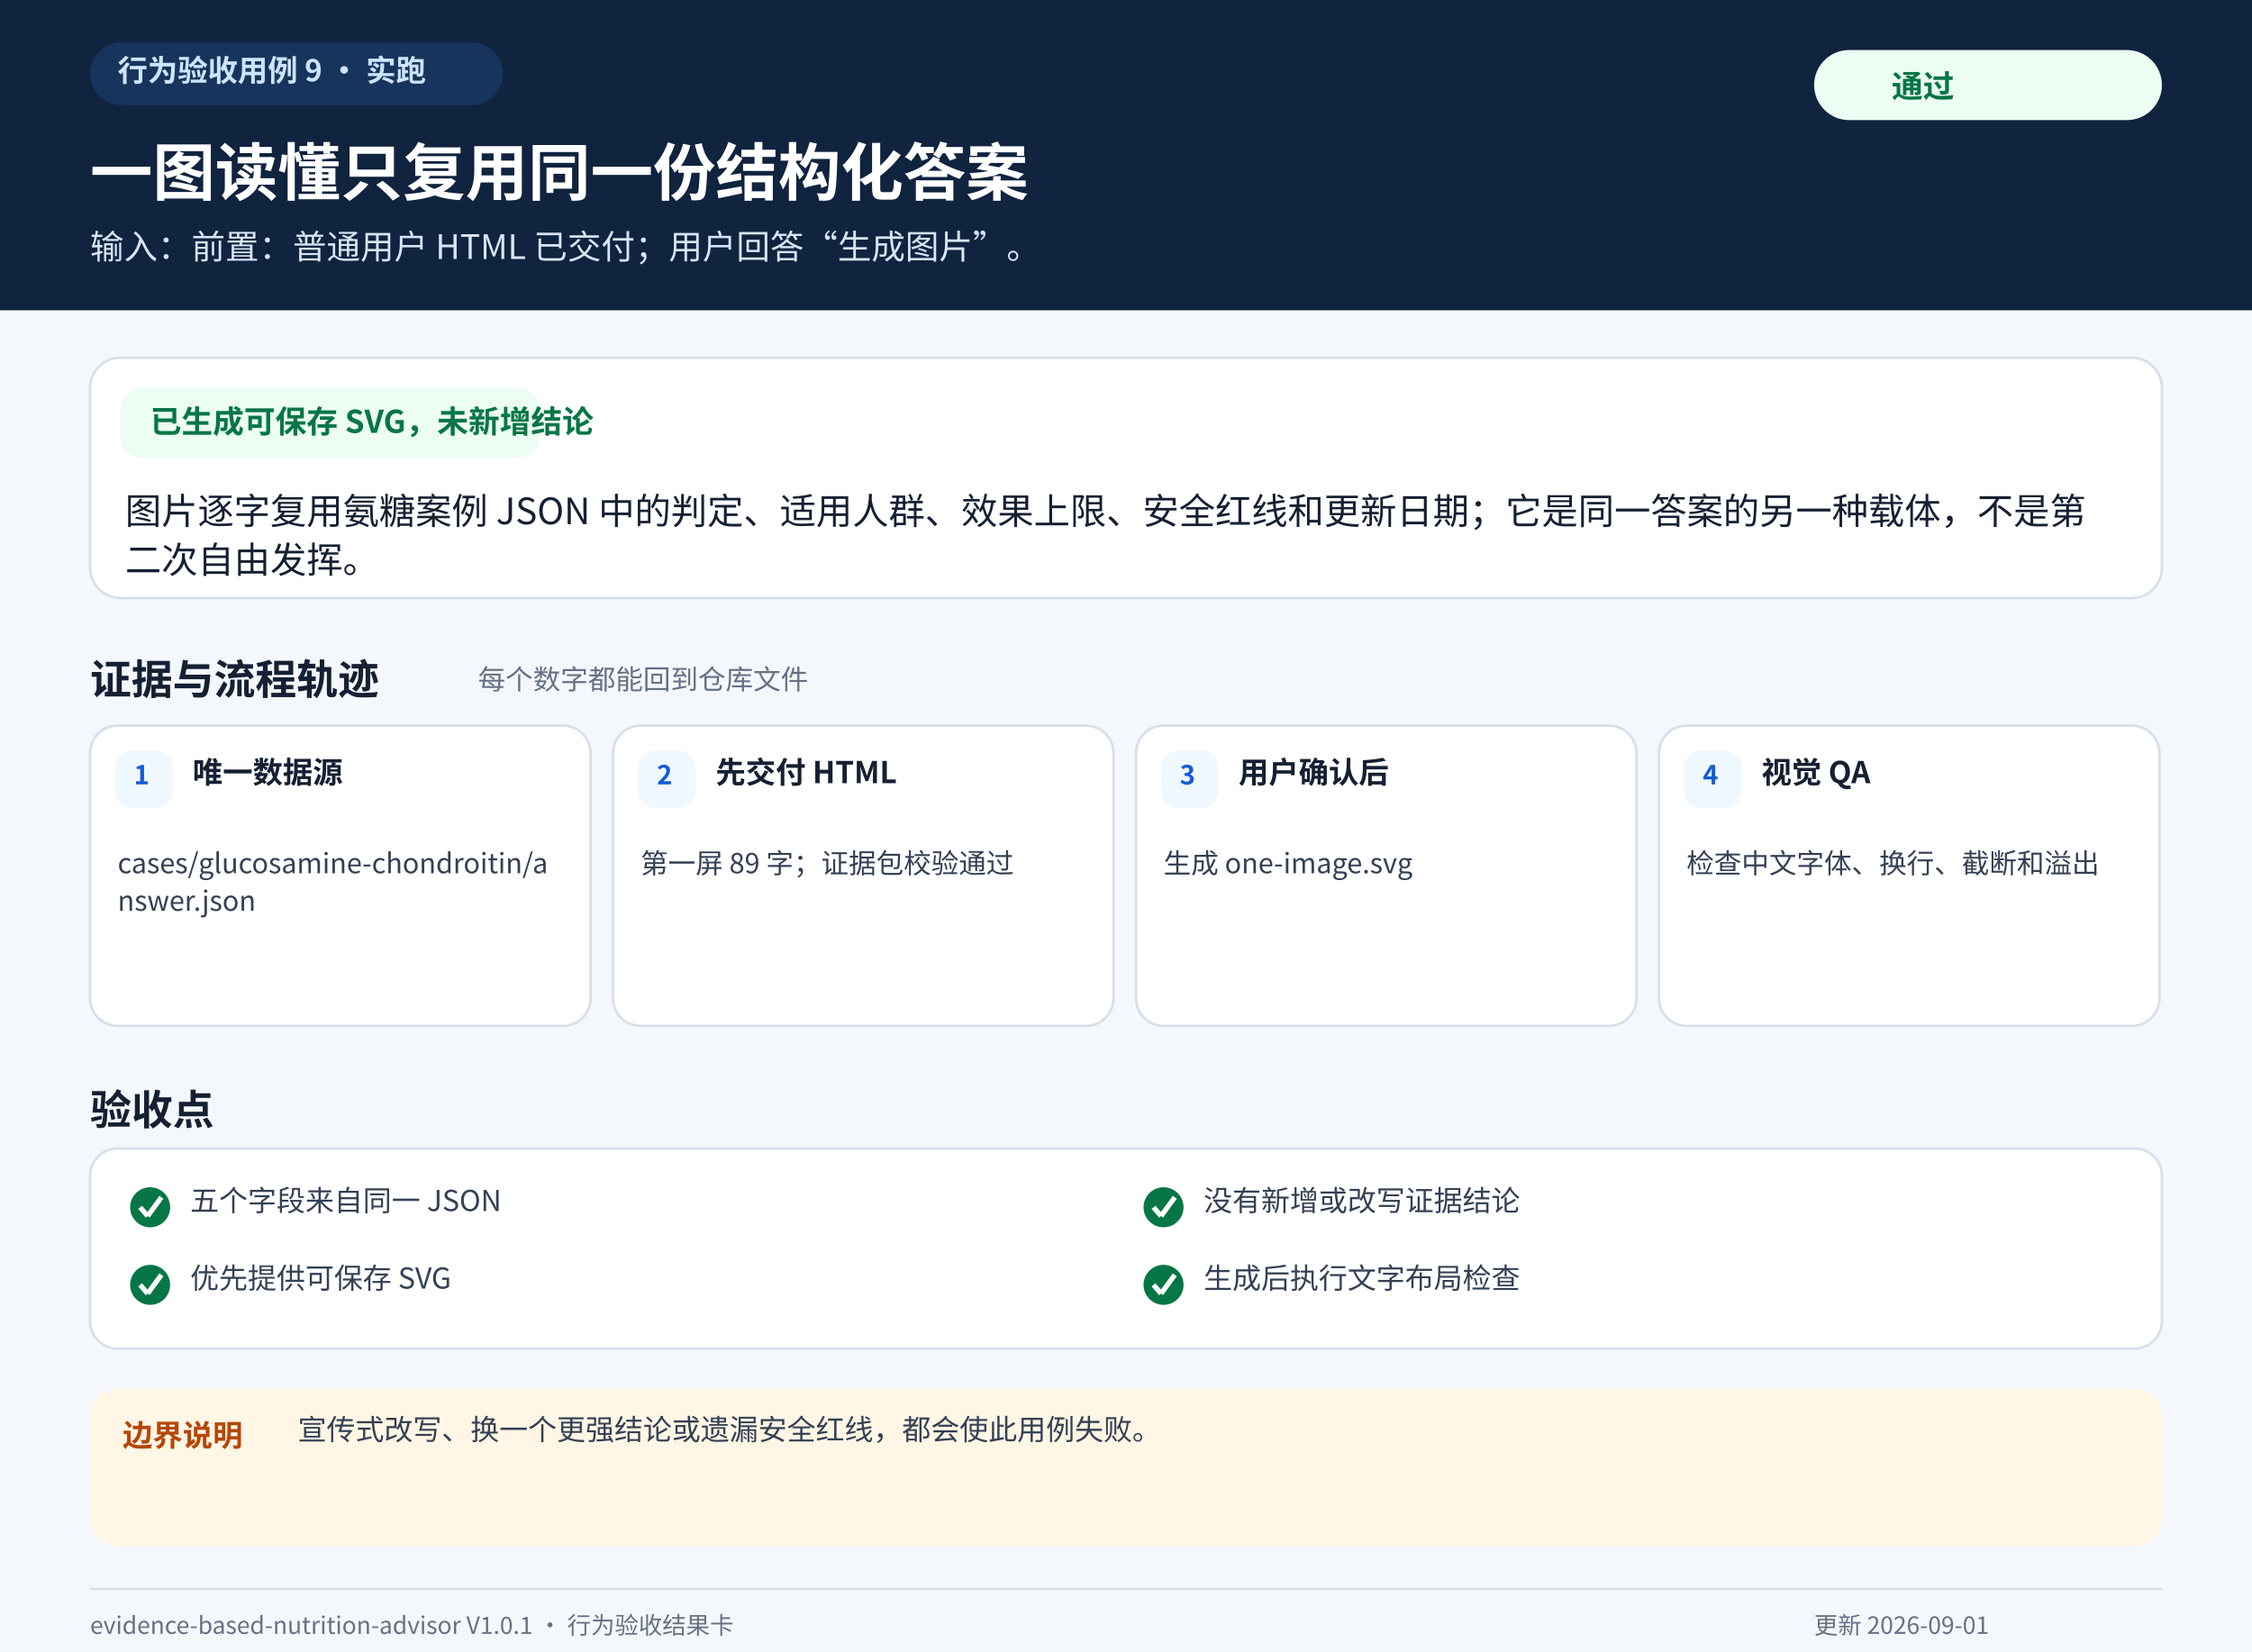
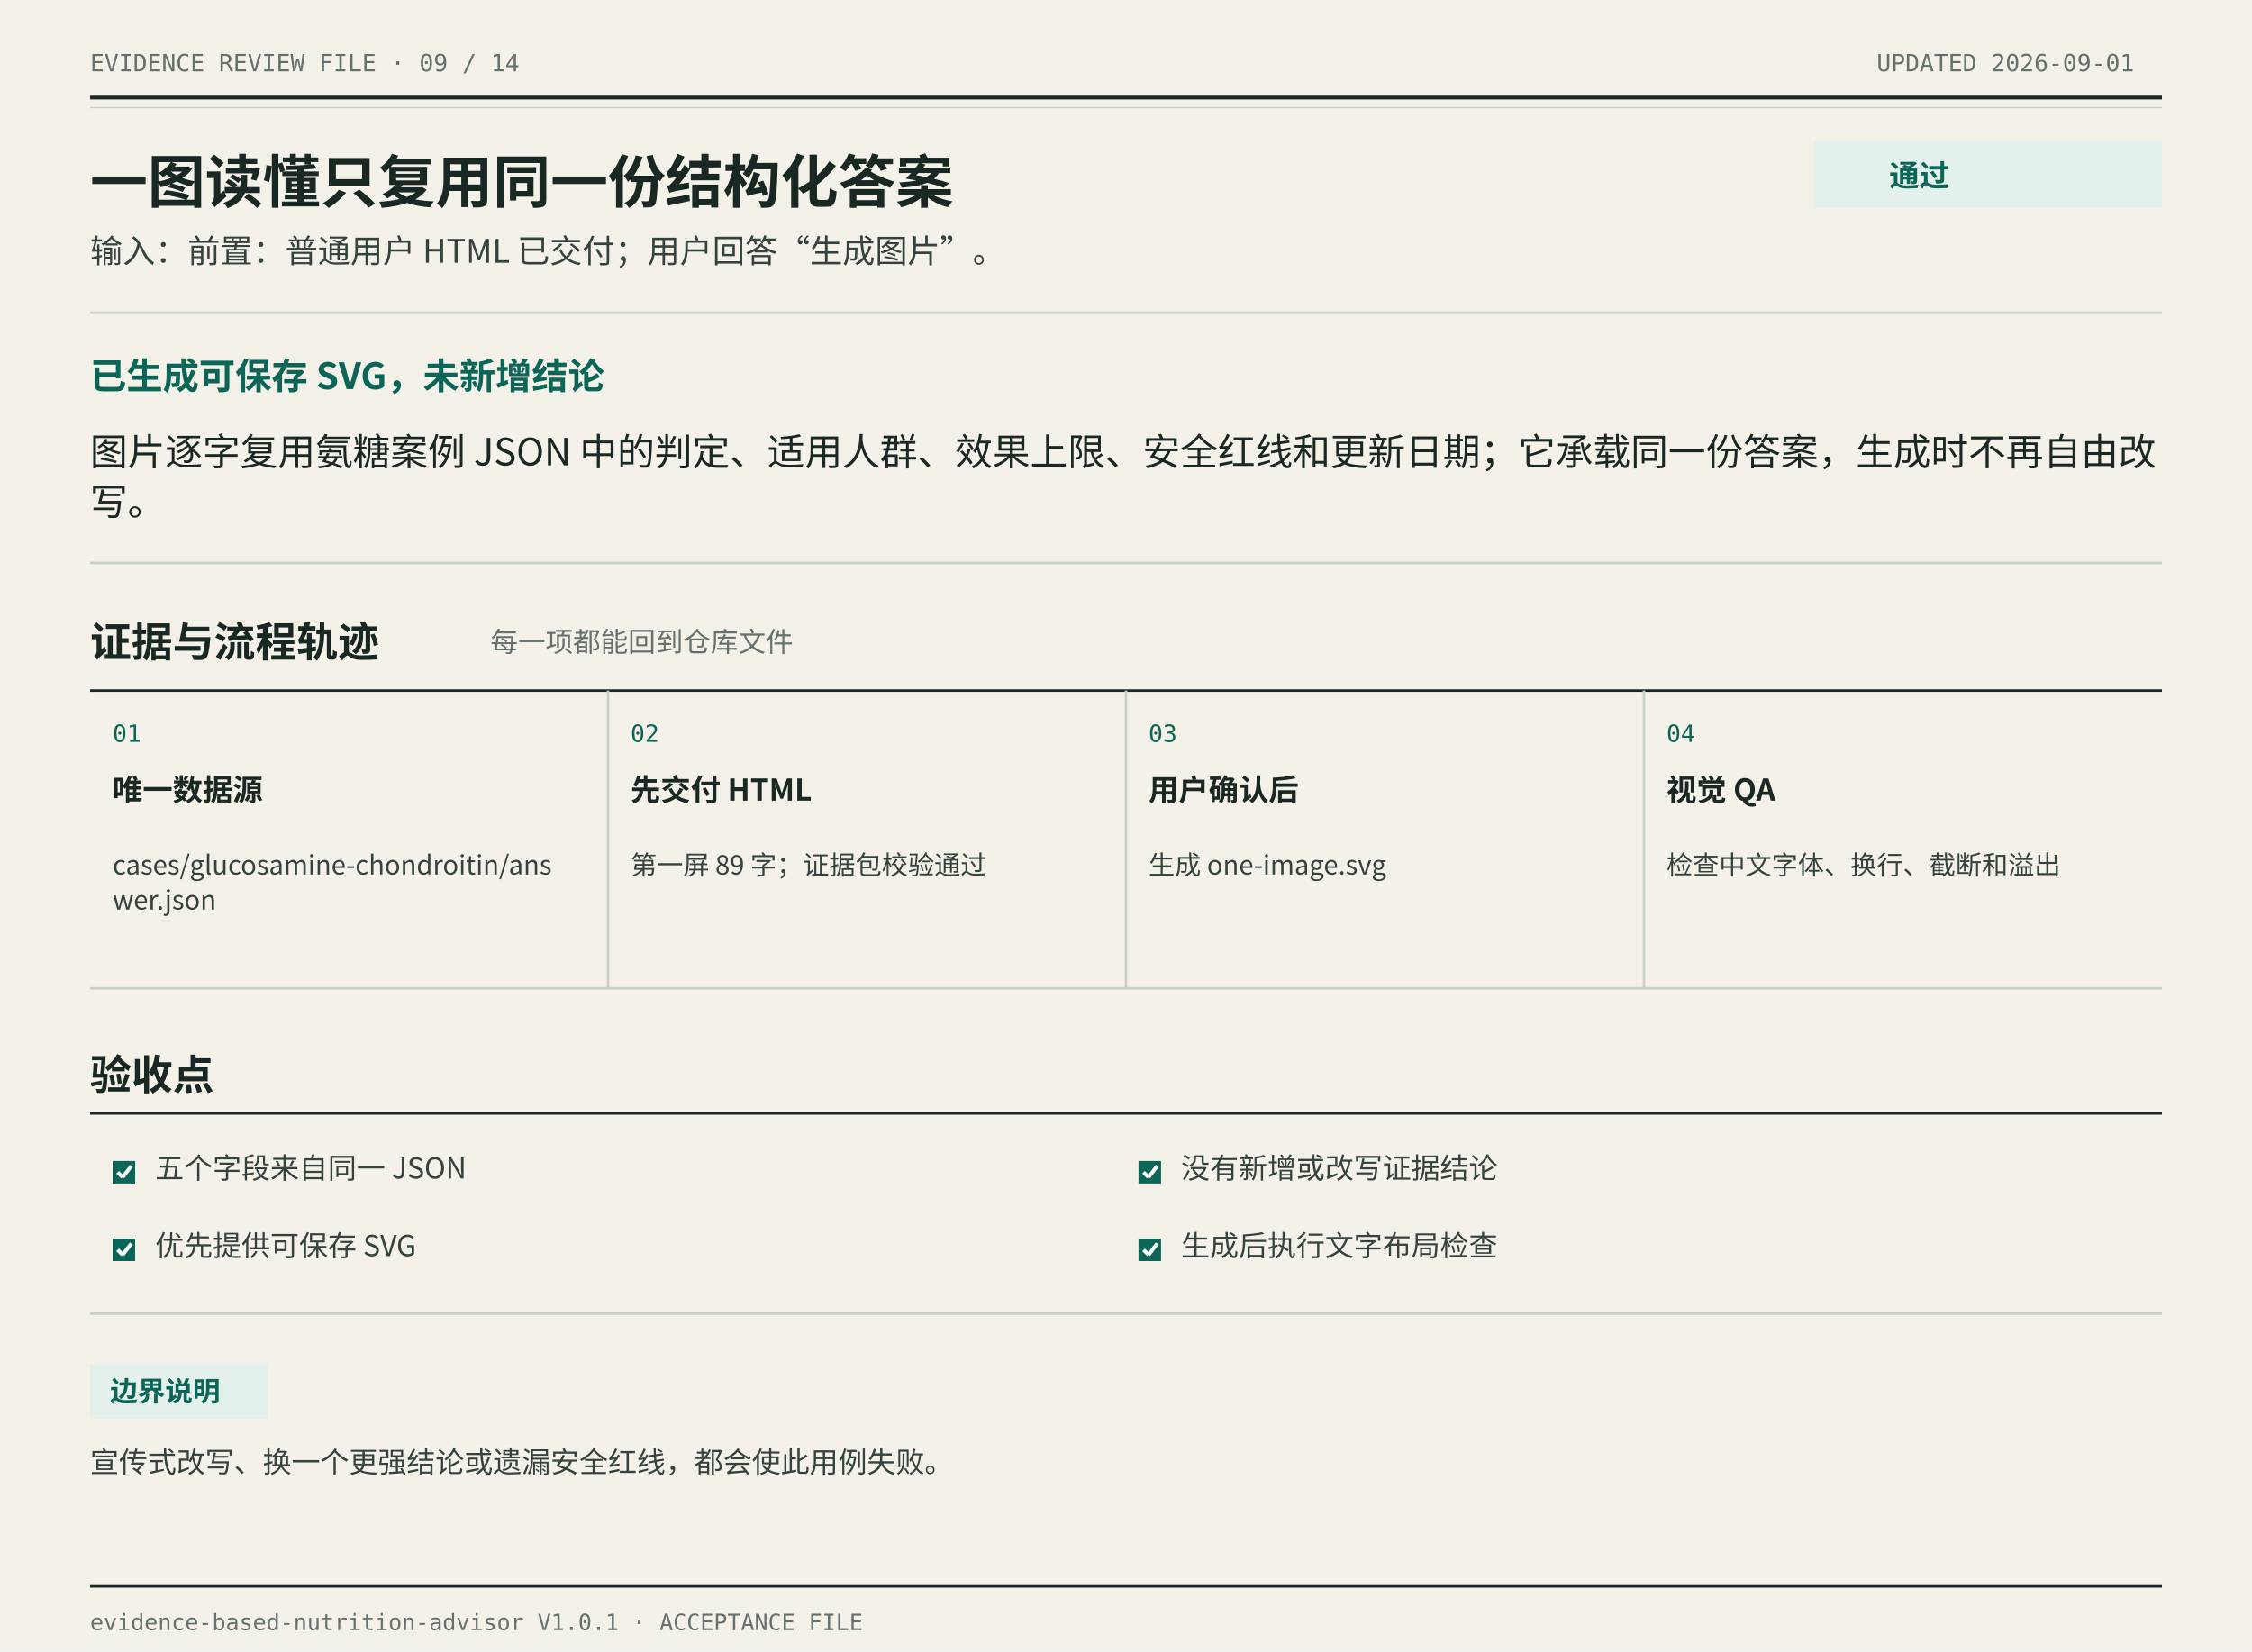
<svg xmlns="http://www.w3.org/2000/svg" width="1800" height="1320" viewBox="0 0 1800 1320" role="img" aria-label="行为验收用例 9：一图读懂只复用同一份结构化答案">
-   <rect width="1800" height="1320" fill="#F4F7FB" />
-   <rect x="0" y="0" width="1800" height="248" rx="0" fill="#10233F" />
-   <rect x="72" y="34" width="330" height="50" rx="25" fill="#17345C" />
-   <text x="94" y="65" font-family="Microsoft YaHei, PingFang SC, Noto Sans CJK SC, sans-serif" font-size="24" font-weight="700" fill="#CDE3FF">行为验收用例 9 · 实跑</text>
-   <text x="72" y="156" font-family="Microsoft YaHei, PingFang SC, Noto Sans CJK SC, sans-serif" font-size="50" font-weight="700" fill="#FFFFFF">一图读懂只复用同一份结构化答案</text>
-   <text x="72" y="207" font-family="Microsoft YaHei, PingFang SC, Noto Sans CJK SC, sans-serif" font-size="27" font-weight="400" fill="#D8E5F6">输入：前置：普通用户 HTML 已交付；用户回答“生成图片”。</text>
-   <rect x="1450" y="40" width="278" height="56" rx="28" fill="#ECFDF3" />
-   <text x="1512" y="78" font-family="Microsoft YaHei, PingFang SC, Noto Sans CJK SC, sans-serif" font-size="25" font-weight="700" fill="#067647">通过</text>
-   <rect x="72" y="286" width="1656" height="192" rx="24" fill="#FFFFFF" stroke="#D7DFEA" stroke-width="2" />
-   <rect x="96" y="310" width="336" height="56" rx="18" fill="#ECFDF3" />
-   <text x="120" y="346" font-family="Microsoft YaHei, PingFang SC, Noto Sans CJK SC, sans-serif" font-size="25" font-weight="700" fill="#067647">已生成可保存 SVG，未新增结论</text>
-   <text x="100" y="419" font-family="Microsoft YaHei, PingFang SC, Noto Sans CJK SC, sans-serif" font-size="29" font-weight="400" fill="#162033">图片逐字复用氨糖案例 JSON 中的判定、适用人群、效果上限、安全红线和更新日期；它是同一答案的另一种载体，不是第</text>
-   <text x="100" y="458" font-family="Microsoft YaHei, PingFang SC, Noto Sans CJK SC, sans-serif" font-size="29" font-weight="400" fill="#162033">二次自由发挥。</text>
-   <text x="72" y="555" font-family="Microsoft YaHei, PingFang SC, Noto Sans CJK SC, sans-serif" font-size="33" font-weight="700" fill="#162033">证据与流程轨迹</text>
-   <text x="382" y="551" font-family="Microsoft YaHei, PingFang SC, Noto Sans CJK SC, sans-serif" font-size="22" font-weight="400" fill="#667085">每个数字都能回到仓库文件</text>
-   <rect x="72" y="580" width="400" height="240" rx="22" fill="#FFFFFF" stroke="#D7DFEA" stroke-width="2" />
-   <rect x="92" y="600" width="46" height="46" rx="14" fill="#EFF8FF" />
-   <text x="107" y="627" font-family="Microsoft YaHei, PingFang SC, Noto Sans CJK SC, sans-serif" font-size="21" font-weight="700" fill="#175CD3">1</text>
-   <text x="154" y="626" font-family="Microsoft YaHei, PingFang SC, Noto Sans CJK SC, sans-serif" font-size="24" font-weight="700" fill="#162033">唯一数据源</text>
-   <text x="94" y="698" font-family="Microsoft YaHei, PingFang SC, Noto Sans CJK SC, sans-serif" font-size="22" font-weight="400" fill="#344054">cases/glucosamine-chondroitin/a</text>
-   <text x="94" y="728" font-family="Microsoft YaHei, PingFang SC, Noto Sans CJK SC, sans-serif" font-size="22" font-weight="400" fill="#344054">nswer.json</text>
-   <rect x="490" y="580" width="400" height="240" rx="22" fill="#FFFFFF" stroke="#D7DFEA" stroke-width="2" />
-   <rect x="510" y="600" width="46" height="46" rx="14" fill="#EFF8FF" />
-   <text x="525" y="627" font-family="Microsoft YaHei, PingFang SC, Noto Sans CJK SC, sans-serif" font-size="21" font-weight="700" fill="#175CD3">2</text>
-   <text x="572" y="626" font-family="Microsoft YaHei, PingFang SC, Noto Sans CJK SC, sans-serif" font-size="24" font-weight="700" fill="#162033">先交付 HTML</text>
-   <text x="512" y="698" font-family="Microsoft YaHei, PingFang SC, Noto Sans CJK SC, sans-serif" font-size="22" font-weight="400" fill="#344054">第一屏 89 字；证据包校验通过</text>
-   <rect x="908" y="580" width="400" height="240" rx="22" fill="#FFFFFF" stroke="#D7DFEA" stroke-width="2" />
-   <rect x="928" y="600" width="46" height="46" rx="14" fill="#EFF8FF" />
-   <text x="943" y="627" font-family="Microsoft YaHei, PingFang SC, Noto Sans CJK SC, sans-serif" font-size="21" font-weight="700" fill="#175CD3">3</text>
-   <text x="990" y="626" font-family="Microsoft YaHei, PingFang SC, Noto Sans CJK SC, sans-serif" font-size="24" font-weight="700" fill="#162033">用户确认后</text>
-   <text x="930" y="698" font-family="Microsoft YaHei, PingFang SC, Noto Sans CJK SC, sans-serif" font-size="22" font-weight="400" fill="#344054">生成 one-image.svg</text>
-   <rect x="1326" y="580" width="400" height="240" rx="22" fill="#FFFFFF" stroke="#D7DFEA" stroke-width="2" />
-   <rect x="1346" y="600" width="46" height="46" rx="14" fill="#EFF8FF" />
-   <text x="1361" y="627" font-family="Microsoft YaHei, PingFang SC, Noto Sans CJK SC, sans-serif" font-size="21" font-weight="700" fill="#175CD3">4</text>
-   <text x="1408" y="626" font-family="Microsoft YaHei, PingFang SC, Noto Sans CJK SC, sans-serif" font-size="24" font-weight="700" fill="#162033">视觉 QA</text>
-   <text x="1348" y="698" font-family="Microsoft YaHei, PingFang SC, Noto Sans CJK SC, sans-serif" font-size="22" font-weight="400" fill="#344054">检查中文字体、换行、截断和溢出</text>
-   <text x="72" y="899" font-family="Microsoft YaHei, PingFang SC, Noto Sans CJK SC, sans-serif" font-size="33" font-weight="700" fill="#162033">验收点</text>
-   <rect x="72" y="918" width="1656" height="160" rx="22" fill="#FFFFFF" stroke="#D7DFEA" stroke-width="2" />
-   <circle cx="120.0" cy="965.0" r="16.0" fill="#067647" />
-   <line x1="112" y1="965" x2="118" y2="972" stroke="#FFFFFF" stroke-width="4" />
-   <line x1="118" y1="972" x2="129" y2="957" stroke="#FFFFFF" stroke-width="4" />
-   <text x="152" y="968" font-family="Microsoft YaHei, PingFang SC, Noto Sans CJK SC, sans-serif" font-size="23" font-weight="400" fill="#344054">五个字段来自同一 JSON</text>
-   <circle cx="930.0" cy="965.0" r="16.0" fill="#067647" />
-   <line x1="922" y1="965" x2="928" y2="972" stroke="#FFFFFF" stroke-width="4" />
-   <line x1="928" y1="972" x2="939" y2="957" stroke="#FFFFFF" stroke-width="4" />
-   <text x="962" y="968" font-family="Microsoft YaHei, PingFang SC, Noto Sans CJK SC, sans-serif" font-size="23" font-weight="400" fill="#344054">没有新增或改写证据结论</text>
-   <circle cx="120.0" cy="1027.0" r="16.0" fill="#067647" />
-   <line x1="112" y1="1027" x2="118" y2="1034" stroke="#FFFFFF" stroke-width="4" />
-   <line x1="118" y1="1034" x2="129" y2="1019" stroke="#FFFFFF" stroke-width="4" />
-   <text x="152" y="1030" font-family="Microsoft YaHei, PingFang SC, Noto Sans CJK SC, sans-serif" font-size="23" font-weight="400" fill="#344054">优先提供可保存 SVG</text>
-   <circle cx="930.0" cy="1027.0" r="16.0" fill="#067647" />
-   <line x1="922" y1="1027" x2="928" y2="1034" stroke="#FFFFFF" stroke-width="4" />
-   <line x1="928" y1="1034" x2="939" y2="1019" stroke="#FFFFFF" stroke-width="4" />
-   <text x="962" y="1030" font-family="Microsoft YaHei, PingFang SC, Noto Sans CJK SC, sans-serif" font-size="23" font-weight="400" fill="#344054">生成后执行文字布局检查</text>
-   <rect x="72" y="1110" width="1656" height="126" rx="22" fill="#FFF6E5" />
-   <text x="98" y="1156" font-family="Microsoft YaHei, PingFang SC, Noto Sans CJK SC, sans-serif" font-size="24" font-weight="700" fill="#B54708">边界说明</text>
-   <text x="238" y="1151" font-family="Microsoft YaHei, PingFang SC, Noto Sans CJK SC, sans-serif" font-size="23" font-weight="400" fill="#344054">宣传式改写、换一个更强结论或遗漏安全红线，都会使此用例失败。</text>
-   <line x1="72" y1="1270" x2="1728" y2="1270" stroke="#D7DFEA" stroke-width="2" />
-   <text x="72" y="1306" font-family="Microsoft YaHei, PingFang SC, Noto Sans CJK SC, sans-serif" font-size="19" font-weight="400" fill="#667085">evidence-based-nutrition-advisor V1.0.1 · 行为验收结果卡</text>
-   <text x="1450" y="1306" font-family="Microsoft YaHei, PingFang SC, Noto Sans CJK SC, sans-serif" font-size="19" font-weight="400" fill="#667085">更新 2026-09-01</text>
+   <rect width="1800" height="1320" fill="#F4F1E9" />
+   <rect x="0" y="0" width="1800" height="1320" rx="0" fill="#F4F1E9" />
+   <text x="72" y="57" font-family="Consolas, monospace" font-size="19" font-weight="400" fill="#65716C">EVIDENCE REVIEW FILE · 09 / 14</text>
+   <text x="1500" y="57" font-family="Consolas, monospace" font-size="19" font-weight="400" fill="#65716C">UPDATED 2026-09-01</text>
+   <line x1="72" y1="78" x2="1728" y2="78" stroke="#1A2823" stroke-width="3" />
+   <line x1="72" y1="86" x2="1728" y2="86" stroke="#C9D0C8" stroke-width="1" />
+   <text x="72" y="162" font-family="Microsoft YaHei, PingFang SC, Noto Sans CJK SC, sans-serif" font-size="46" font-weight="700" fill="#1A2823">一图读懂只复用同一份结构化答案</text>
+   <text x="72" y="210" font-family="Microsoft YaHei, PingFang SC, Noto Sans CJK SC, sans-serif" font-size="26" font-weight="400" fill="#34433D">输入：前置：普通用户 HTML 已交付；用户回答“生成图片”。</text>
+   <rect x="1450" y="112" width="278" height="54" rx="0" fill="#E4F0EB" />
+   <text x="1510" y="149" font-family="Microsoft YaHei, PingFang SC, Noto Sans CJK SC, sans-serif" font-size="24" font-weight="700" fill="#0B6657">通过</text>
+   <line x1="72" y1="250" x2="1728" y2="250" stroke="#C9D0C8" stroke-width="2" />
+   <text x="72" y="311" font-family="Microsoft YaHei, PingFang SC, Noto Sans CJK SC, sans-serif" font-size="29" font-weight="700" fill="#0B6657">已生成可保存 SVG，未新增结论</text>
+   <text x="72" y="372" font-family="Microsoft YaHei, PingFang SC, Noto Sans CJK SC, sans-serif" font-size="30" font-weight="400" fill="#1A2823">图片逐字复用氨糖案例 JSON 中的判定、适用人群、效果上限、安全红线和更新日期；它承载同一份答案，生成时不再自由改</text>
+   <text x="72" y="412" font-family="Microsoft YaHei, PingFang SC, Noto Sans CJK SC, sans-serif" font-size="30" font-weight="400" fill="#1A2823">写。</text>
+   <line x1="72" y1="450" x2="1728" y2="450" stroke="#C9D0C8" stroke-width="2" />
+   <text x="72" y="525" font-family="Microsoft YaHei, PingFang SC, Noto Sans CJK SC, sans-serif" font-size="33" font-weight="700" fill="#1A2823">证据与流程轨迹</text>
+   <text x="392" y="521" font-family="Microsoft YaHei, PingFang SC, Noto Sans CJK SC, sans-serif" font-size="22" font-weight="400" fill="#65716C">每一项都能回到仓库文件</text>
+   <line x1="72" y1="552" x2="486" y2="552" stroke="#1A2823" stroke-width="2" />
+   <line x1="72" y1="790" x2="486" y2="790" stroke="#C9D0C8" stroke-width="2" />
+   <text x="90" y="593" font-family="Consolas, monospace" font-size="19" font-weight="400" fill="#0B6657">01</text>
+   <text x="90" y="640" font-family="Microsoft YaHei, PingFang SC, Noto Sans CJK SC, sans-serif" font-size="24" font-weight="700" fill="#1A2823">唯一数据源</text>
+   <text x="90" y="699" font-family="Microsoft YaHei, PingFang SC, Noto Sans CJK SC, sans-serif" font-size="21" font-weight="400" fill="#34433D">cases/glucosamine-chondroitin/ans</text>
+   <text x="90" y="727" font-family="Microsoft YaHei, PingFang SC, Noto Sans CJK SC, sans-serif" font-size="21" font-weight="400" fill="#34433D">wer.json</text>
+   <line x1="486" y1="552" x2="900" y2="552" stroke="#1A2823" stroke-width="2" />
+   <line x1="486" y1="790" x2="900" y2="790" stroke="#C9D0C8" stroke-width="2" />
+   <line x1="486" y1="552" x2="486" y2="790" stroke="#C9D0C8" stroke-width="2" />
+   <text x="504" y="593" font-family="Consolas, monospace" font-size="19" font-weight="400" fill="#0B6657">02</text>
+   <text x="504" y="640" font-family="Microsoft YaHei, PingFang SC, Noto Sans CJK SC, sans-serif" font-size="24" font-weight="700" fill="#1A2823">先交付 HTML</text>
+   <text x="504" y="699" font-family="Microsoft YaHei, PingFang SC, Noto Sans CJK SC, sans-serif" font-size="21" font-weight="400" fill="#34433D">第一屏 89 字；证据包校验通过</text>
+   <line x1="900" y1="552" x2="1314" y2="552" stroke="#1A2823" stroke-width="2" />
+   <line x1="900" y1="790" x2="1314" y2="790" stroke="#C9D0C8" stroke-width="2" />
+   <line x1="900" y1="552" x2="900" y2="790" stroke="#C9D0C8" stroke-width="2" />
+   <text x="918" y="593" font-family="Consolas, monospace" font-size="19" font-weight="400" fill="#0B6657">03</text>
+   <text x="918" y="640" font-family="Microsoft YaHei, PingFang SC, Noto Sans CJK SC, sans-serif" font-size="24" font-weight="700" fill="#1A2823">用户确认后</text>
+   <text x="918" y="699" font-family="Microsoft YaHei, PingFang SC, Noto Sans CJK SC, sans-serif" font-size="21" font-weight="400" fill="#34433D">生成 one-image.svg</text>
+   <line x1="1314" y1="552" x2="1728" y2="552" stroke="#1A2823" stroke-width="2" />
+   <line x1="1314" y1="790" x2="1728" y2="790" stroke="#C9D0C8" stroke-width="2" />
+   <line x1="1314" y1="552" x2="1314" y2="790" stroke="#C9D0C8" stroke-width="2" />
+   <text x="1332" y="593" font-family="Consolas, monospace" font-size="19" font-weight="400" fill="#0B6657">04</text>
+   <text x="1332" y="640" font-family="Microsoft YaHei, PingFang SC, Noto Sans CJK SC, sans-serif" font-size="24" font-weight="700" fill="#1A2823">视觉 QA</text>
+   <text x="1332" y="699" font-family="Microsoft YaHei, PingFang SC, Noto Sans CJK SC, sans-serif" font-size="21" font-weight="400" fill="#34433D">检查中文字体、换行、截断和溢出</text>
+   <text x="72" y="871" font-family="Microsoft YaHei, PingFang SC, Noto Sans CJK SC, sans-serif" font-size="33" font-weight="700" fill="#1A2823">验收点</text>
+   <line x1="72" y1="890" x2="1728" y2="890" stroke="#1A2823" stroke-width="2" />
+   <rect x="90" y="928" width="18" height="18" rx="0" fill="#0B6657" />
+   <line x1="94" y1="937" x2="98" y2="941" stroke="#FBFAF5" stroke-width="3" />
+   <line x1="98" y1="941" x2="105" y2="932" stroke="#FBFAF5" stroke-width="3" />
+   <text x="124" y="942" font-family="Microsoft YaHei, PingFang SC, Noto Sans CJK SC, sans-serif" font-size="23" font-weight="400" fill="#34433D">五个字段来自同一 JSON</text>
+   <rect x="910" y="928" width="18" height="18" rx="0" fill="#0B6657" />
+   <line x1="914" y1="937" x2="918" y2="941" stroke="#FBFAF5" stroke-width="3" />
+   <line x1="918" y1="941" x2="925" y2="932" stroke="#FBFAF5" stroke-width="3" />
+   <text x="944" y="942" font-family="Microsoft YaHei, PingFang SC, Noto Sans CJK SC, sans-serif" font-size="23" font-weight="400" fill="#34433D">没有新增或改写证据结论</text>
+   <rect x="90" y="990" width="18" height="18" rx="0" fill="#0B6657" />
+   <line x1="94" y1="999" x2="98" y2="1003" stroke="#FBFAF5" stroke-width="3" />
+   <line x1="98" y1="1003" x2="105" y2="994" stroke="#FBFAF5" stroke-width="3" />
+   <text x="124" y="1004" font-family="Microsoft YaHei, PingFang SC, Noto Sans CJK SC, sans-serif" font-size="23" font-weight="400" fill="#34433D">优先提供可保存 SVG</text>
+   <rect x="910" y="990" width="18" height="18" rx="0" fill="#0B6657" />
+   <line x1="914" y1="999" x2="918" y2="1003" stroke="#FBFAF5" stroke-width="3" />
+   <line x1="918" y1="1003" x2="925" y2="994" stroke="#FBFAF5" stroke-width="3" />
+   <text x="944" y="1004" font-family="Microsoft YaHei, PingFang SC, Noto Sans CJK SC, sans-serif" font-size="23" font-weight="400" fill="#34433D">生成后执行文字布局检查</text>
+   <line x1="72" y1="1050" x2="1728" y2="1050" stroke="#C9D0C8" stroke-width="2" />
+   <rect x="72" y="1090" width="142" height="44" rx="0" fill="#E4F0EB" />
+   <text x="88" y="1120" font-family="Microsoft YaHei, PingFang SC, Noto Sans CJK SC, sans-serif" font-size="22" font-weight="700" fill="#0B6657">边界说明</text>
+   <text x="72" y="1177" font-family="Microsoft YaHei, PingFang SC, Noto Sans CJK SC, sans-serif" font-size="23" font-weight="400" fill="#34433D">宣传式改写、换一个更强结论或遗漏安全红线，都会使此用例失败。</text>
+   <line x1="72" y1="1268" x2="1728" y2="1268" stroke="#1A2823" stroke-width="2" />
+   <text x="72" y="1303" font-family="Consolas, monospace" font-size="18" font-weight="400" fill="#65716C">evidence-based-nutrition-advisor V1.0.1 · ACCEPTANCE FILE</text>
</svg>
